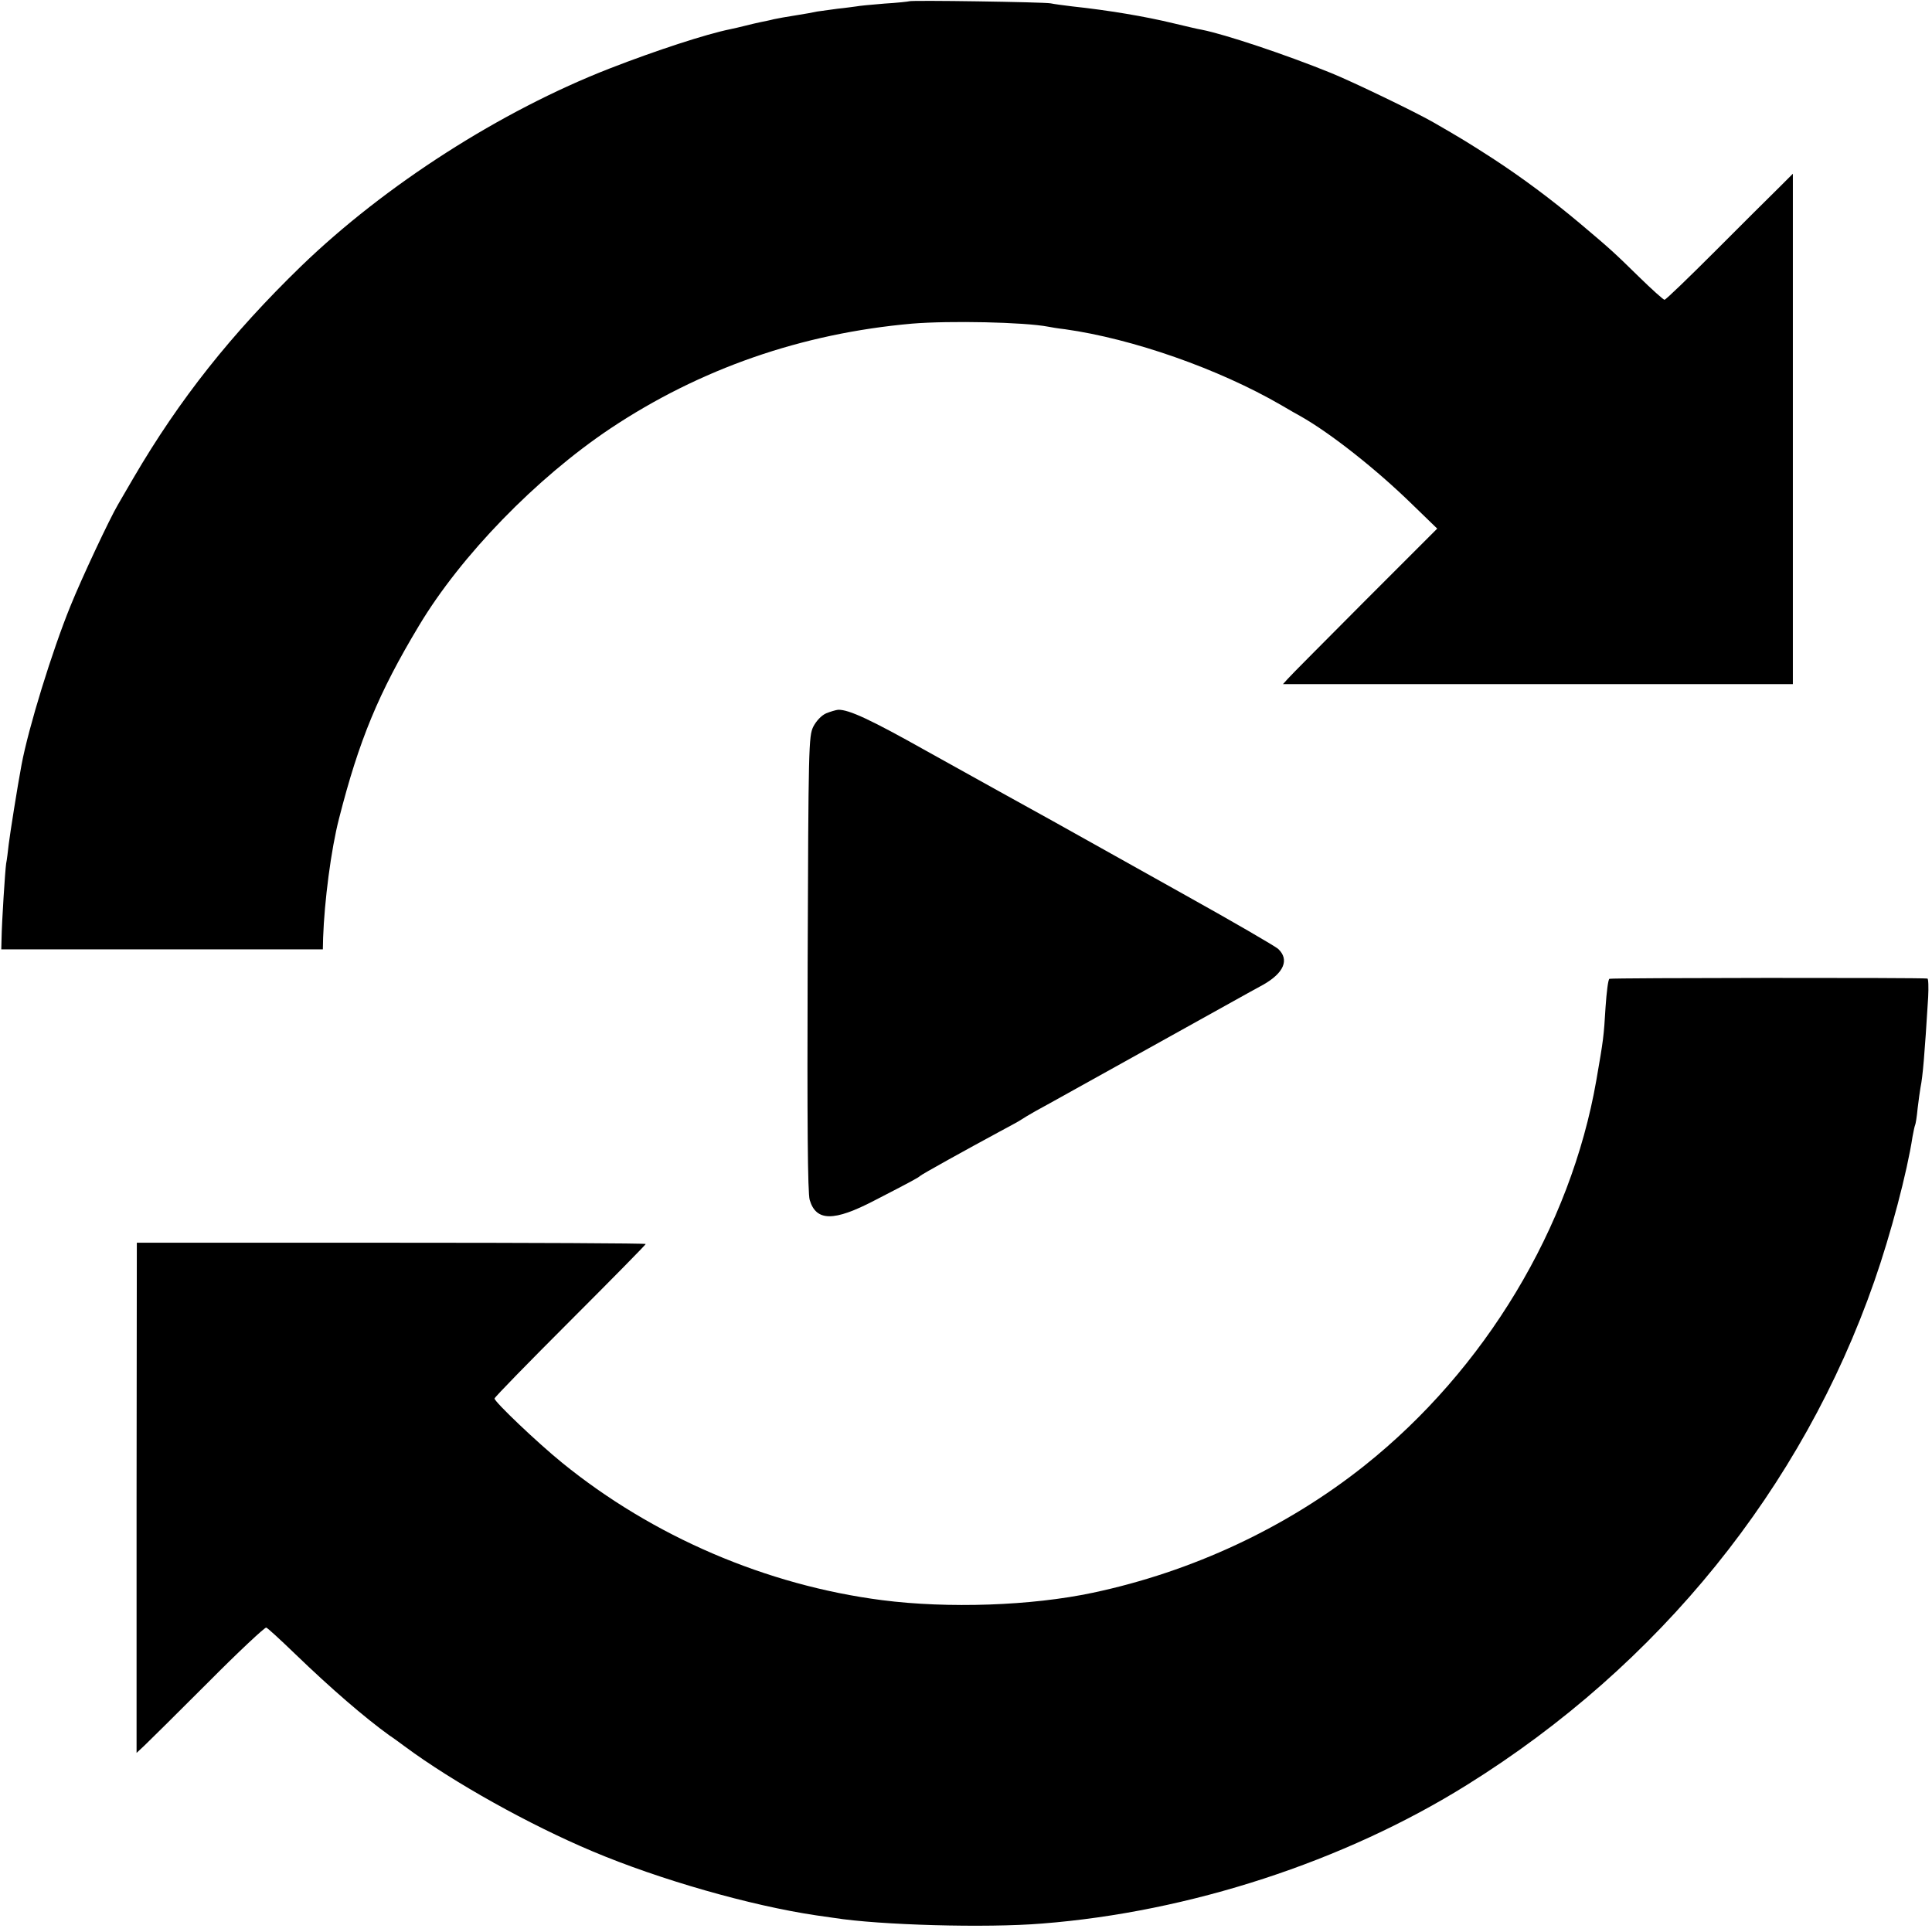
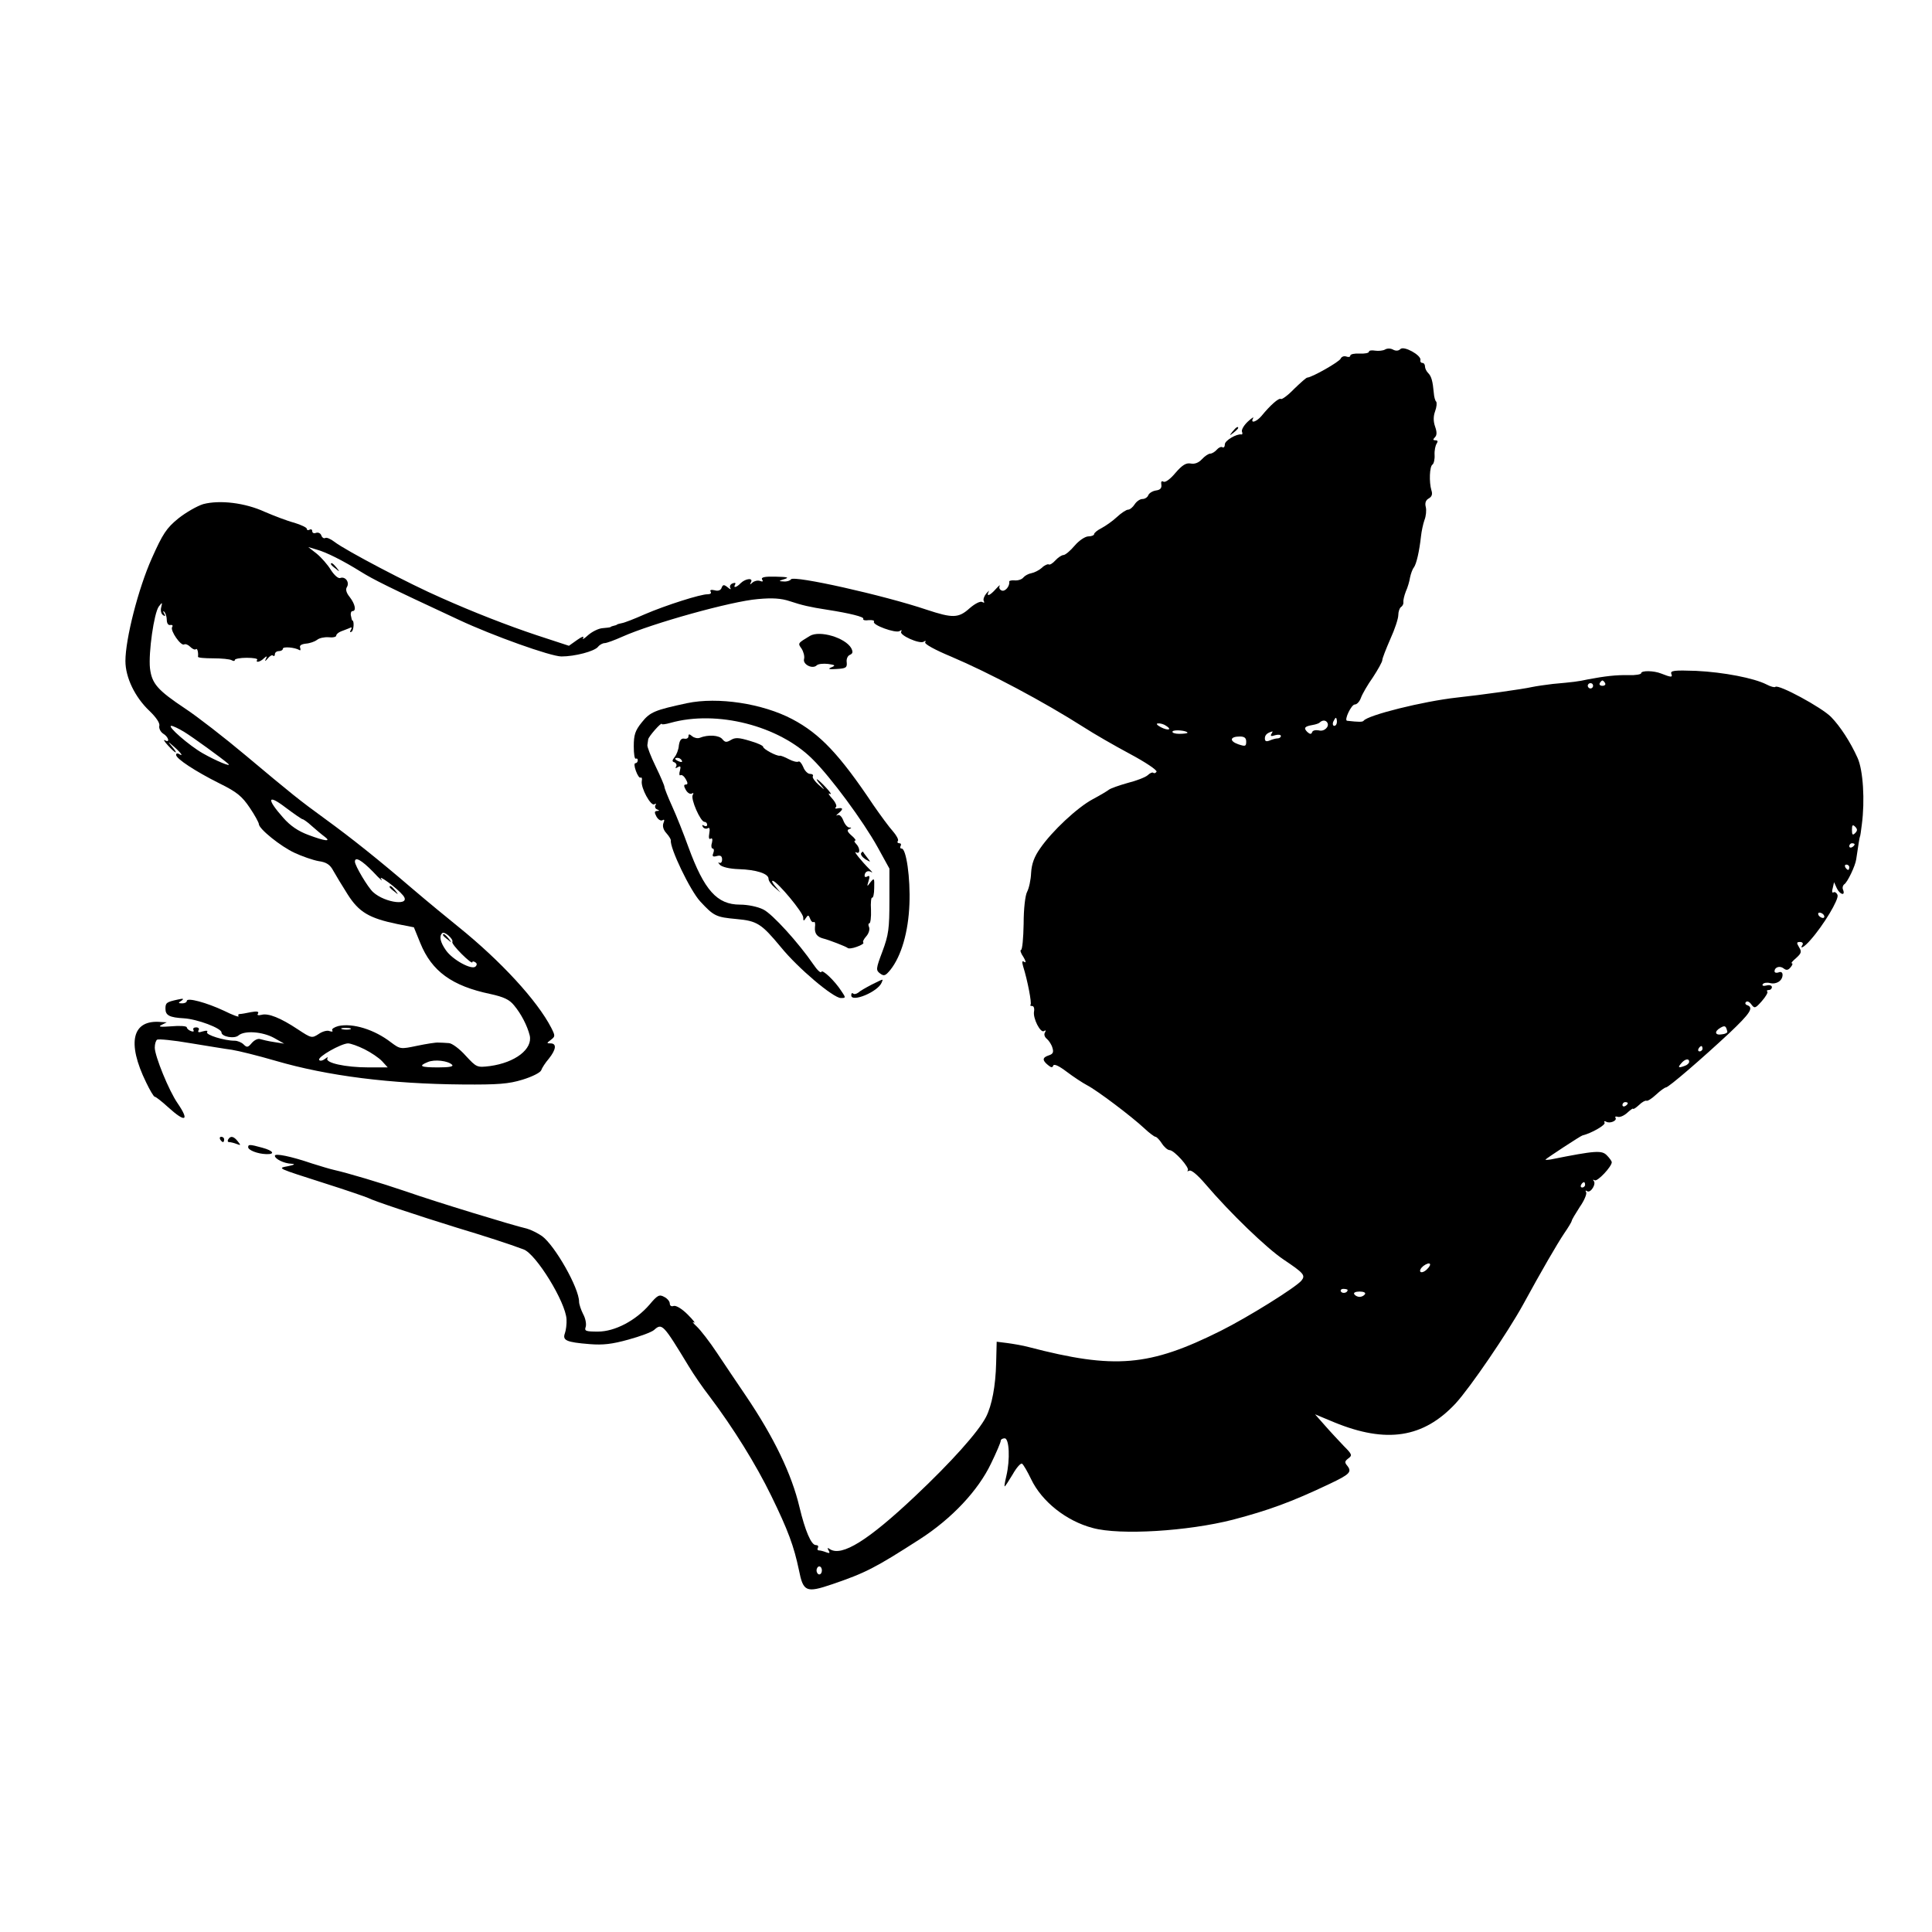
- <svg xmlns="http://www.w3.org/2000/svg" version="1.0" width="754pt" height="754pt" viewBox="0 0 754 754" preserveAspectRatio="xMidYMid meet">
-   <g transform="translate(0,754) scale(0.1,-0.1)" fill="#000000" stroke="none">
-     <path d="M3548 7535 c-2 -1 -45 -6 -96 -9 -51 -4 -101 -9 -110 -11 -9 -1 -42 -6 -73 -9 -31 -4 -67 -9 -80 -11 -13 -3 -51 -10 -84 -15 -33 -5 -71 -12 -85 -15 -14 -4 -36 -8 -50 -11 -14 -3 -41 -9 -60 -14 -19 -5 -46 -11 -60 -14 -94 -19 -290 -83 -470 -153 -426 -166 -877 -455 -1205 -772 -271 -263 -474 -518 -654 -826 -29 -49 -56 -97 -61 -105 -32 -54 -141 -286 -185 -395 -71 -174 -164 -475 -191 -620 -16 -85 -45 -269 -50 -310 -3 -27 -7 -61 -10 -75 -4 -27 -17 -228 -18 -295 l-1 -40 628 0 627 0 1 45 c5 143 31 345 62 465 78 306 154 490 312 753 164 274 458 576 746 769 351 234 748 372 1179 410 146 12 437 6 531 -12 9 -2 39 -7 66 -10 263 -37 598 -154 843 -296 30 -18 64 -37 75 -43 117 -66 297 -208 437 -345 l97 -94 -282 -282 c-155 -156 -291 -292 -301 -304 l-19 -21 995 0 995 0 0 996 0 996 -54 -54 c-30 -29 -141 -140 -246 -245 -106 -106 -196 -193 -201 -193 -4 0 -49 40 -100 90 -98 96 -110 107 -231 209 -111 93 -222 176 -340 253 -90 58 -122 78 -230 140 -67 39 -316 159 -400 193 -177 72 -414 151 -505 169 -14 2 -63 14 -110 25 -111 27 -255 51 -395 66 -33 4 -71 9 -85 12 -26 5 -547 13 -552 8z" />
-     <path d="M3224 4756 c-18 -8 -38 -29 -50 -52 -18 -37 -19 -75 -22 -924 -2 -622 0 -896 8 -923 25 -84 94 -85 253 -2 140 72 171 89 177 95 5 6 184 105 310 173 41 22 80 43 85 47 6 4 30 19 55 33 25 13 225 125 445 247 220 122 420 234 445 247 81 46 103 98 58 140 -13 11 -176 106 -363 210 -187 105 -419 234 -515 288 -96 53 -193 107 -215 119 -22 12 -148 82 -279 155 -219 123 -303 162 -345 161 -9 -1 -30 -7 -47 -14z" />
-     <path d="M6281 3720 c-5 -3 -11 -52 -15 -110 -7 -116 -8 -125 -36 -286 -100 -574 -435 -1130 -905 -1504 -304 -242 -673 -414 -1060 -496 -240 -51 -565 -62 -822 -29 -451 58 -895 248 -1250 537 -96 78 -263 237 -263 250 0 5 133 141 295 303 162 162 295 297 295 300 0 3 -447 5 -993 5 l-993 0 -1 -995 0 -996 30 28 c16 15 128 126 248 246 120 121 223 217 228 215 5 -1 56 -48 113 -103 141 -136 271 -248 368 -318 14 -9 41 -29 60 -43 189 -140 487 -306 732 -409 263 -111 617 -212 873 -250 22 -3 54 -8 70 -10 176 -28 593 -40 812 -22 575 45 1179 242 1658 541 750 467 1309 1159 1590 1966 64 183 128 426 149 564 4 21 8 41 10 45 2 3 7 33 10 66 4 33 9 69 11 80 9 44 16 125 30 353 2 39 1 73 -3 73 -23 4 -1235 3 -1241 -1z" />
+ <svg xmlns="http://www.w3.org/2000/svg" version="1.0" width="724pt" height="724pt" viewBox="0 0 724 724" preserveAspectRatio="xMidYMid meet">
+   <g transform="translate(0,724) scale(0.1,-0.1)" fill="#000000" stroke="none">
+     <path d="M5190 5930 c-7 -4 -24 -6 -37 -4 -12 2 -23 1 -23 -4 0 -5 -16 -8 -35 -7 -19 1 -35 -2 -35 -8 0 -5 -7 -6 -15 -3 -9 3 -18 -1 -21 -8 -5 -12 -107 -70 -125 -71 -4 0 -25 -19 -49 -42 -23 -24 -46 -41 -50 -38 -8 5 -41 -25 -72 -63 -19 -23 -44 -31 -32 -9 4 6 -5 1 -20 -13 -14 -13 -24 -30 -22 -37 3 -7 2 -12 -2 -11 -18 3 -62 -23 -62 -37 0 -9 -4 -14 -9 -11 -5 3 -14 -1 -21 -9 -7 -8 -18 -15 -25 -15 -6 0 -20 -9 -31 -21 -12 -13 -27 -19 -42 -16 -17 3 -31 -5 -57 -35 -19 -23 -38 -37 -45 -33 -7 4 -10 0 -8 -11 2 -13 -4 -20 -20 -22 -13 -2 -26 -10 -29 -18 -3 -8 -13 -14 -22 -14 -9 0 -22 -9 -29 -20 -7 -11 -18 -20 -25 -20 -6 0 -25 -12 -42 -28 -16 -15 -42 -33 -57 -41 -16 -8 -28 -18 -28 -23 0 -4 -10 -8 -21 -8 -12 0 -35 -15 -52 -35 -16 -19 -35 -35 -42 -35 -6 0 -20 -9 -30 -20 -10 -11 -21 -18 -25 -15 -4 2 -16 -3 -26 -13 -10 -9 -28 -18 -39 -20 -11 -2 -24 -9 -30 -16 -5 -7 -20 -12 -32 -11 -12 1 -21 -1 -21 -4 3 -17 -15 -39 -28 -34 -8 3 -11 10 -8 17 3 6 -3 1 -14 -11 -22 -25 -37 -31 -27 -10 4 6 0 3 -9 -7 -8 -10 -13 -23 -9 -29 3 -6 1 -7 -6 -3 -7 4 -26 -5 -47 -23 -42 -38 -64 -38 -161 -6 -160 54 -499 130 -509 114 -3 -5 -15 -9 -27 -8 -20 1 -20 2 3 9 19 6 11 8 -33 9 -42 1 -56 -2 -51 -11 5 -7 2 -9 -8 -5 -9 3 -21 0 -28 -6 -10 -9 -11 -9 -6 1 10 17 -19 15 -38 -3 -16 -17 -30 -20 -21 -5 3 6 -1 7 -9 4 -9 -3 -13 -11 -9 -18 4 -6 -1 -5 -10 3 -14 11 -18 11 -23 -2 -3 -9 -13 -13 -26 -9 -13 3 -19 1 -15 -5 4 -6 -1 -10 -11 -10 -25 1 -157 -41 -236 -75 -38 -17 -77 -32 -85 -33 -9 -2 -17 -4 -18 -5 -2 -2 -7 -4 -13 -5 -5 -1 -11 -3 -12 -5 -2 -1 -15 -3 -30 -4 -15 -1 -39 -13 -54 -26 -15 -14 -23 -18 -19 -11 5 9 -5 5 -22 -7 l-31 -22 -122 40 c-108 36 -236 86 -355 139 -122 53 -361 179 -401 210 -14 11 -30 18 -35 15 -5 -3 -12 1 -15 10 -3 8 -12 12 -20 9 -8 -3 -14 0 -14 7 0 6 -5 8 -10 5 -6 -3 -10 -2 -10 3 0 5 -21 15 -47 23 -27 7 -76 26 -111 41 -74 34 -168 45 -230 29 -23 -7 -65 -31 -94 -54 -44 -36 -58 -57 -99 -149 -51 -114 -99 -303 -99 -385 0 -62 36 -136 90 -187 25 -24 40 -46 37 -56 -2 -9 4 -22 14 -29 21 -12 27 -37 7 -25 -7 4 -2 -5 11 -19 30 -33 42 -36 15 -4 -17 20 -16 20 9 -2 27 -24 36 -38 17 -26 -6 3 -10 2 -10 -4 0 -14 71 -61 163 -107 65 -32 84 -48 113 -91 19 -28 34 -56 34 -61 0 -18 82 -84 134 -108 28 -13 68 -27 90 -31 29 -4 43 -13 55 -36 9 -16 33 -56 54 -89 42 -66 80 -89 187 -111 l61 -12 24 -59 c43 -106 119 -161 263 -191 50 -11 71 -21 88 -42 27 -32 50 -77 59 -113 12 -51 -54 -102 -149 -115 -49 -6 -50 -5 -91 39 -23 26 -52 47 -63 47 -12 1 -30 2 -39 2 -10 1 -46 -5 -80 -12 -62 -13 -63 -13 -98 13 -62 48 -143 73 -197 61 -15 -4 -26 -11 -23 -16 4 -5 -1 -6 -10 -3 -8 4 -27 -1 -41 -11 -25 -16 -27 -16 -77 17 -66 44 -112 62 -137 55 -13 -3 -18 -1 -13 5 4 8 -5 9 -27 5 -18 -4 -37 -7 -42 -7 -5 0 -7 -4 -4 -8 3 -5 -22 4 -54 20 -66 31 -140 51 -140 37 0 -5 -8 -9 -17 -9 -16 0 -16 2 -3 10 11 8 7 9 -15 4 -41 -9 -45 -12 -45 -34 0 -25 15 -33 69 -36 50 -3 141 -37 141 -53 0 -16 49 -25 64 -11 23 19 89 14 132 -9 l39 -22 -38 6 c-21 3 -45 9 -52 11 -8 3 -21 -3 -31 -14 -15 -18 -19 -18 -31 -6 -8 8 -23 14 -34 14 -38 0 -109 22 -103 32 4 6 -2 7 -16 3 -15 -5 -20 -4 -16 4 4 6 0 11 -9 11 -9 0 -13 -4 -10 -10 3 -6 -1 -7 -9 -4 -9 3 -16 10 -16 14 0 5 -26 7 -58 4 -40 -3 -51 -2 -37 5 l20 10 -20 1 c-110 11 -131 -76 -57 -227 14 -29 28 -53 32 -53 4 0 27 -18 51 -40 64 -58 80 -51 35 15 -33 47 -86 178 -86 209 0 14 4 27 9 30 5 3 60 -2 123 -13 62 -10 133 -22 157 -25 25 -4 98 -22 163 -41 195 -57 432 -87 703 -89 131 -1 171 2 223 18 36 11 66 26 70 35 3 9 16 29 29 44 27 34 30 57 6 57 -15 0 -15 1 1 13 17 13 17 15 2 45 -53 103 -190 251 -346 377 -41 33 -120 98 -175 145 -127 109 -230 191 -325 260 -99 72 -125 93 -298 238 -81 68 -183 147 -227 176 -105 70 -126 94 -133 152 -6 58 15 206 33 231 13 17 14 17 9 -3 -3 -12 0 -25 7 -29 8 -6 10 -4 4 6 -5 8 -4 11 1 6 4 -4 9 -18 9 -30 0 -13 6 -21 13 -19 8 1 11 -2 7 -8 -8 -13 33 -72 45 -65 5 3 15 -1 23 -9 8 -8 17 -12 21 -9 5 6 10 -11 8 -28 -1 -4 25 -6 56 -6 32 0 63 -3 70 -7 7 -4 12 -4 12 1 0 4 20 8 44 8 25 0 42 -3 40 -7 -8 -13 11 -9 25 5 11 10 13 9 7 -3 -5 -9 -2 -9 7 2 8 10 17 15 20 11 4 -3 7 -1 7 5 0 7 7 12 15 12 8 0 15 4 15 9 0 9 45 5 62 -5 4 -3 5 1 3 8 -4 9 4 14 21 16 15 1 34 8 42 14 8 7 27 11 43 10 16 -2 29 1 29 6 0 5 8 12 18 16 9 3 23 9 31 12 9 5 11 3 6 -6 -5 -8 -4 -11 3 -7 8 6 10 42 2 42 -1 0 -3 8 -5 18 -2 9 1 17 6 17 15 0 10 26 -10 52 -13 16 -17 29 -11 38 11 18 -6 41 -25 34 -7 -3 -22 10 -35 30 -12 20 -36 47 -53 61 l-32 25 30 -9 c37 -10 99 -41 168 -84 47 -29 96 -54 367 -180 126 -59 344 -137 384 -137 50 0 123 19 137 36 6 8 18 14 25 14 7 0 37 11 66 24 112 50 409 133 508 141 54 5 87 3 120 -8 45 -15 75 -22 140 -32 84 -13 140 -27 135 -34 -2 -5 7 -7 20 -5 14 1 23 -1 20 -6 -7 -12 81 -44 96 -35 7 5 10 4 6 -2 -8 -13 68 -47 84 -38 7 5 10 4 6 -2 -4 -6 38 -29 96 -53 148 -63 347 -169 498 -265 37 -24 115 -69 173 -100 58 -31 103 -61 100 -67 -3 -5 -9 -7 -12 -4 -3 3 -13 -1 -21 -9 -9 -8 -43 -21 -75 -29 -32 -9 -63 -20 -70 -25 -6 -5 -33 -21 -61 -36 -58 -31 -153 -120 -197 -184 -22 -31 -32 -58 -34 -92 -1 -26 -8 -58 -15 -71 -7 -13 -13 -63 -13 -120 -1 -54 -5 -98 -10 -98 -4 0 -1 -12 9 -26 9 -15 11 -23 4 -19 -9 6 -10 2 -5 -16 17 -54 33 -139 28 -144 -3 -3 0 -5 6 -5 6 0 9 -9 7 -20 -5 -26 24 -82 37 -74 7 5 8 2 4 -5 -5 -7 -1 -18 7 -24 8 -7 18 -22 21 -34 5 -16 2 -23 -14 -28 -24 -8 -25 -18 -3 -36 12 -10 17 -11 20 -2 3 7 21 -1 50 -23 25 -19 60 -42 77 -51 37 -19 167 -117 215 -162 18 -17 37 -31 41 -31 4 0 15 -11 24 -25 9 -14 22 -25 29 -25 17 0 77 -67 68 -76 -3 -4 -1 -4 6 -1 7 4 31 -16 60 -50 93 -109 229 -240 293 -283 76 -51 83 -59 67 -79 -22 -26 -200 -137 -302 -188 -268 -134 -398 -145 -720 -61 -22 6 -58 12 -80 15 l-40 5 -2 -79 c-2 -87 -16 -160 -38 -203 -29 -56 -130 -169 -267 -298 -175 -165 -272 -225 -317 -198 -10 7 -12 6 -6 -4 6 -10 4 -12 -9 -7 -10 4 -22 7 -27 7 -6 0 -7 5 -4 10 3 6 0 10 -8 10 -17 0 -40 54 -61 142 -29 123 -95 261 -202 419 -31 46 -80 118 -107 159 -27 41 -62 86 -76 99 -14 13 -19 20 -11 15 8 -4 -2 9 -23 30 -22 22 -44 35 -53 32 -8 -3 -14 1 -14 9 0 8 -9 19 -21 25 -18 10 -25 7 -55 -29 -52 -60 -130 -101 -193 -101 -46 0 -52 2 -46 18 3 11 -1 32 -10 48 -8 16 -15 37 -15 46 0 51 -90 210 -139 246 -16 11 -42 24 -57 28 -49 11 -344 101 -452 139 -97 33 -218 69 -271 81 -14 3 -50 14 -82 24 -79 27 -139 39 -139 29 0 -12 34 -29 62 -30 16 -1 12 -4 -12 -9 -42 -8 -45 -6 139 -65 79 -25 151 -50 160 -54 20 -11 189 -67 331 -111 103 -31 199 -62 252 -82 47 -17 158 -198 161 -262 1 -17 -2 -41 -6 -52 -10 -27 5 -34 93 -41 50 -4 84 0 145 17 44 12 87 28 96 36 30 27 34 22 130 -136 18 -30 53 -81 78 -113 89 -118 174 -255 231 -372 64 -131 85 -189 104 -279 16 -81 27 -86 124 -53 126 43 161 61 329 169 121 78 219 183 267 284 20 41 36 79 36 84 0 6 7 10 15 10 17 0 21 -79 6 -142 -5 -21 -8 -38 -6 -38 2 0 15 20 30 45 14 25 30 43 35 40 5 -3 20 -29 34 -58 40 -84 132 -157 231 -183 102 -28 357 -12 525 31 133 35 219 66 362 134 76 36 85 45 67 68 -11 13 -10 17 4 28 15 11 14 15 -17 46 -18 19 -50 53 -70 76 l-38 43 72 -30 c195 -80 334 -59 455 71 55 60 194 264 252 369 72 132 128 228 154 267 16 23 29 45 29 48 0 4 14 27 30 52 17 24 27 49 24 55 -4 7 -2 8 4 4 13 -8 35 28 24 39 -4 5 -2 5 4 2 10 -6 64 51 64 68 0 3 -8 15 -18 25 -19 20 -41 19 -211 -15 -13 -2 -22 -2 -19 0 7 7 132 89 138 90 33 8 88 39 83 48 -3 5 -1 7 5 4 14 -9 43 3 36 14 -3 5 1 6 8 4 8 -3 24 4 36 15 12 11 22 18 22 15 0 -3 10 3 22 14 11 11 24 18 28 16 4 -2 20 8 36 23 16 15 33 27 37 27 10 0 135 108 238 204 77 73 92 95 67 104 -7 2 -10 8 -5 12 4 5 13 1 20 -9 12 -16 15 -15 39 12 15 17 24 33 21 36 -4 3 -1 6 5 6 7 0 12 5 12 11 0 6 -9 9 -20 6 -12 -3 -18 -1 -14 5 3 5 16 7 27 4 24 -6 47 9 47 31 0 9 -6 13 -15 9 -8 -3 -15 -1 -15 4 0 16 20 22 34 11 10 -8 17 -7 26 4 7 8 9 15 5 15 -5 0 3 9 16 20 20 18 21 24 11 40 -10 17 -10 20 4 20 8 0 12 -5 9 -10 -13 -20 7 -9 30 18 48 54 107 152 101 168 -3 8 -10 13 -15 10 -5 -4 -7 4 -3 16 l5 22 10 -22 c11 -24 33 -31 24 -7 -4 8 -1 17 4 21 12 7 42 70 45 94 8 55 13 85 14 85 1 0 4 20 7 45 12 90 5 204 -16 250 -27 60 -65 118 -99 153 -35 36 -198 124 -209 113 -3 -3 -18 1 -33 9 -47 24 -161 46 -264 51 -82 3 -97 1 -93 -11 6 -14 0 -14 -38 1 -27 11 -75 12 -75 1 0 -4 -21 -8 -47 -7 -48 1 -89 -4 -153 -16 -36 -8 -54 -10 -131 -17 -25 -3 -61 -8 -80 -12 -30 -7 -186 -29 -279 -39 -127 -14 -335 -66 -350 -87 -4 -5 -18 -5 -62 0 -12 2 16 61 29 61 8 0 18 11 23 25 5 14 25 49 45 77 19 29 35 58 35 64 0 7 14 42 30 79 17 37 30 77 30 90 0 13 5 27 10 30 6 4 10 12 9 18 -1 7 3 24 9 40 7 15 14 39 16 53 3 14 9 31 14 37 10 13 21 62 27 117 2 19 8 47 13 61 6 15 8 37 5 49 -4 15 0 26 11 32 12 7 15 16 10 31 -9 30 -7 89 4 96 5 3 9 20 8 36 -1 17 3 36 8 43 5 8 4 12 -5 12 -9 0 -10 3 -2 11 8 8 8 20 1 40 -7 20 -7 39 0 58 6 16 7 32 4 36 -4 3 -8 18 -9 33 -4 44 -9 62 -21 74 -7 7 -12 18 -12 25 0 7 -4 13 -10 13 -5 0 -9 5 -7 11 3 18 -62 54 -75 41 -7 -7 -17 -8 -28 -2 -9 5 -22 5 -30 0z m825 -1250 c3 -5 -1 -10 -10 -10 -9 0 -13 5 -10 10 3 6 8 10 10 10 2 0 7 -4 10 -10z m-45 -10 c0 -5 -4 -10 -10 -10 -5 0 -10 5 -10 10 0 6 5 10 10 10 6 0 10 -4 10 -10z m-960 -135 c0 -8 -4 -15 -10 -15 -5 0 -7 7 -4 15 4 8 8 15 10 15 2 0 4 -7 4 -15z m-36 -3 c9 -15 -12 -35 -32 -29 -12 2 -23 0 -25 -7 -3 -8 -8 -8 -18 1 -15 15 -10 21 19 26 12 2 25 6 28 10 10 9 22 9 28 -1z m-604 -12 c24 -15 7 -19 -20 -5 -15 8 -19 14 -10 14 8 1 22 -3 30 -9z m-3681 -22 c33 -20 143 -100 166 -120 16 -15 -46 11 -95 39 -51 29 -136 103 -118 103 6 0 27 -10 47 -22z m3761 -4 c0 -2 -14 -4 -31 -4 -16 0 -28 4 -25 9 5 8 56 3 56 -5z m314 -5 c-4 -8 0 -9 15 -4 11 3 21 2 21 -3 0 -5 -6 -9 -12 -9 -7 0 -21 -4 -30 -8 -13 -5 -18 -3 -18 8 0 13 9 21 28 26 2 1 0 -4 -4 -10z m-94 -28 c0 -18 -3 -19 -30 -10 -34 12 -31 29 6 29 17 0 24 -5 24 -19z m-3536 -291 c3 0 19 -11 34 -25 16 -14 37 -32 48 -40 27 -20 4 -18 -60 6 -38 14 -68 34 -95 65 -63 71 -59 90 9 38 32 -24 61 -44 64 -44z m5818 -52 c-9 -9 -12 -7 -12 12 0 19 3 21 12 12 9 -9 9 -15 0 -24z m-2 -42 c0 -3 -4 -8 -10 -11 -5 -3 -10 -1 -10 4 0 6 5 11 10 11 6 0 10 -2 10 -4z m-5552 -103 c25 -27 39 -39 31 -28 -16 22 59 -33 81 -60 34 -41 -66 -30 -112 12 -19 17 -68 99 -68 114 0 20 25 6 68 -38z m5532 17 c0 -5 -2 -10 -4 -10 -3 0 -8 5 -11 10 -3 6 -1 10 4 10 6 0 11 -4 11 -10z m-95 -180 c3 -5 2 -10 -4 -10 -5 0 -13 5 -16 10 -3 6 -2 10 4 10 5 0 13 -4 16 -10z m-5140 -100 c-2 -4 14 -24 35 -45 22 -22 40 -36 40 -31 0 4 5 4 11 0 7 -4 7 -10 1 -16 -14 -14 -86 25 -111 61 -21 30 -26 52 -14 64 8 9 44 -23 38 -33z m4778 -336 c1 -4 -8 -9 -20 -10 -27 -5 -30 11 -5 25 16 9 20 7 25 -15z m-5160 9 c-7 -2 -21 -2 -30 0 -10 3 -4 5 12 5 17 0 24 -2 18 -5z m53 -75 c24 -12 54 -32 66 -45 l21 -23 -72 0 c-86 0 -164 17 -154 34 4 6 0 5 -9 -2 -9 -7 -19 -9 -22 -4 -7 11 81 61 108 62 10 0 38 -10 62 -22z m5014 2 c0 -5 -5 -10 -11 -10 -5 0 -7 5 -4 10 3 6 8 10 11 10 2 0 4 -4 4 -10z m-4686 -60 c7 -7 -11 -10 -52 -10 -66 0 -76 5 -39 20 25 11 76 5 91 -10z m4636 11 c0 -5 -7 -12 -16 -15 -24 -9 -28 -7 -14 9 14 17 30 20 30 6z m-230 -155 c0 -3 -4 -8 -10 -11 -5 -3 -10 -1 -10 4 0 6 5 11 10 11 6 0 10 -2 10 -4z m-160 -306 c0 -5 -5 -10 -11 -10 -5 0 -7 5 -4 10 3 6 8 10 11 10 2 0 4 -4 4 -10z m-593 -317 c-9 -9 -20 -13 -24 -9 -4 4 1 14 11 22 25 18 35 8 13 -13z m-297 -77 c0 -11 -19 -15 -25 -6 -3 5 1 10 9 10 9 0 16 -2 16 -4z m65 -16 c-3 -5 -12 -10 -20 -10 -8 0 -17 5 -20 10 -4 6 5 10 20 10 15 0 24 -4 20 -10z m-2035 -1035 c0 -8 -4 -15 -10 -15 -5 0 -10 7 -10 15 0 8 5 15 10 15 6 0 10 -7 10 -15z" />
+     <path d="M1460 3916 c0 -2 8 -10 18 -17 15 -13 16 -12 3 4 -13 16 -21 21 -21 13z" />
+     <path d="M1660 3736 c0 -2 8 -10 18 -17 15 -13 16 -12 3 4 -13 16 -21 21 -21 13z" />
+     <path d="M4619 5623 c-13 -16 -12 -17 4 -4 9 7 17 15 17 17 0 8 -8 3 -21 -13z" />
+     <path d="M1240 5126 c0 -2 8 -10 18 -17 15 -13 16 -12 3 4 -13 16 -21 21 -21 13z" />
+     <path d="M3035 4857 c-46 -28 -46 -27 -31 -48 7 -11 12 -29 9 -39 -5 -20 32 -39 48 -23 5 5 24 7 42 5 28 -4 29 -6 12 -13 -14 -6 -9 -8 20 -6 35 2 40 5 38 25 -2 13 4 25 12 28 11 5 12 11 5 25 -22 39 -118 68 -155 46z" />
+     <path d="M2575 4605 c-121 -26 -139 -33 -170 -72 -25 -31 -30 -47 -30 -90 0 -28 3 -49 8 -46 4 2 7 -1 7 -6 0 -6 -4 -11 -9 -11 -5 0 -4 -13 2 -29 6 -17 14 -28 18 -25 4 2 6 -4 4 -13 -4 -26 34 -95 47 -87 6 4 8 3 4 -4 -3 -5 0 -13 6 -15 10 -4 10 -6 0 -6 -10 -1 -10 -6 -2 -21 6 -11 16 -17 22 -14 8 5 9 1 4 -11 -4 -11 0 -25 11 -37 10 -11 17 -23 17 -27 -5 -27 72 -188 110 -229 51 -55 59 -59 136 -66 77 -7 93 -17 166 -105 65 -80 197 -191 225 -191 19 0 19 1 2 26 -25 39 -72 83 -75 72 -2 -6 -16 7 -30 28 -54 79 -154 190 -188 206 -20 10 -57 18 -87 18 -86 0 -134 54 -193 215 -18 50 -45 118 -61 153 -16 35 -29 68 -29 73 0 5 -15 40 -33 77 -18 37 -32 73 -31 80 1 6 2 16 3 21 1 11 51 67 51 58 0 -3 14 -1 32 4 174 49 407 -10 533 -136 68 -67 189 -231 244 -330 l44 -80 0 -120 c0 -105 -3 -128 -26 -190 -25 -66 -25 -71 -9 -83 15 -11 20 -9 39 14 41 52 67 142 71 246 4 98 -12 208 -29 208 -6 0 -7 5 -4 10 3 6 1 10 -5 10 -6 0 -9 4 -5 9 3 5 -6 21 -19 36 -13 14 -46 59 -73 98 -127 190 -200 267 -304 322 -112 59 -279 84 -394 60z" />
+     <path d="M2580 4481 c0 -7 -7 -11 -16 -9 -11 2 -17 -6 -20 -25 -1 -16 -9 -36 -16 -44 -10 -13 -10 -17 0 -20 6 -3 9 -10 6 -15 -5 -7 -2 -8 6 -3 10 6 12 3 8 -13 -4 -12 -2 -20 2 -17 5 3 14 -4 20 -15 8 -14 8 -20 0 -20 -8 0 -8 -6 0 -20 6 -11 16 -17 22 -14 7 4 8 2 4 -5 -9 -14 29 -101 44 -101 6 0 10 -5 10 -11 0 -5 -5 -7 -12 -3 -7 4 -8 3 -4 -5 4 -6 12 -8 18 -5 7 5 9 -2 6 -19 -3 -16 -1 -24 5 -20 6 4 8 -2 5 -15 -4 -12 -2 -22 3 -22 4 0 6 -7 2 -17 -5 -12 -2 -15 13 -11 14 4 20 0 20 -13 0 -10 -5 -15 -11 -12 -5 3 -4 0 3 -8 8 -8 36 -15 70 -16 66 -2 112 -17 112 -36 0 -8 10 -22 23 -33 l22 -19 -20 24 c-11 13 -15 22 -8 20 20 -7 113 -119 113 -137 0 -14 2 -15 10 -2 8 12 10 12 16 -3 3 -9 9 -15 14 -12 4 2 6 -7 4 -20 -2 -23 8 -36 31 -42 21 -5 85 -30 91 -35 3 -4 19 -2 35 4 17 6 28 13 24 16 -3 3 2 13 11 23 9 10 14 25 11 34 -4 8 -3 15 1 15 4 0 7 23 6 50 -2 28 1 48 4 46 4 -2 8 14 8 36 1 38 0 39 -14 22 -13 -18 -14 -18 -7 5 5 16 4 21 -4 17 -6 -4 -11 -3 -11 2 0 15 13 22 25 14 6 -4 4 0 -5 9 -33 33 -64 72 -52 65 16 -9 16 16 0 32 -7 7 -8 12 -3 12 4 0 -2 9 -14 19 -16 14 -18 21 -9 24 10 4 10 6 0 6 -7 1 -17 13 -22 27 -6 15 -15 23 -22 19 -7 -4 -4 1 6 9 18 15 15 21 -9 16 -5 -1 -7 2 -2 6 4 4 -3 19 -15 32 -13 14 -16 22 -8 17 8 -4 2 6 -14 23 -34 37 -49 43 -20 10 17 -21 17 -21 -8 1 -15 13 -25 28 -22 32 3 5 -2 9 -11 9 -8 0 -20 12 -25 26 -6 14 -14 23 -18 20 -5 -3 -21 1 -36 9 -15 8 -30 14 -34 13 -12 -2 -62 25 -62 33 0 5 -23 15 -51 23 -40 12 -54 13 -70 3 -17 -10 -22 -9 -32 3 -12 15 -53 18 -85 5 -8 -3 -21 0 -28 6 -11 9 -14 9 -14 0z m-25 -91 c3 -6 -1 -7 -9 -4 -18 7 -21 14 -7 14 6 0 13 -4 16 -10z" />
+     <path d="M3227 4043 c-3 -5 4 -15 16 -23 21 -12 21 -12 7 6 -8 10 -15 20 -16 22 -1 2 -4 -1 -7 -5z" />
+     <path d="M3266 3550 c-21 -11 -44 -24 -50 -30 -7 -5 -16 -7 -19 -3 -4 3 -7 1 -7 -7 0 -28 100 13 114 48 6 15 9 15 -38 -8z" />
+     <path d="M825 2970 c3 -5 8 -10 11 -10 2 0 4 5 4 10 0 6 -5 10 -11 10 -5 0 -7 -4 -4 -10z" />
+     <path d="M855 2970 c-3 -5 -2 -10 4 -10 5 0 18 -3 28 -7 16 -6 16 -5 4 10 -15 19 -27 22 -36 7z" />
+     <path d="M930 2941 c0 -11 35 -25 68 -26 35 -1 26 13 -15 24 -47 13 -53 13 -53 2z" />
  </g>
</svg>
